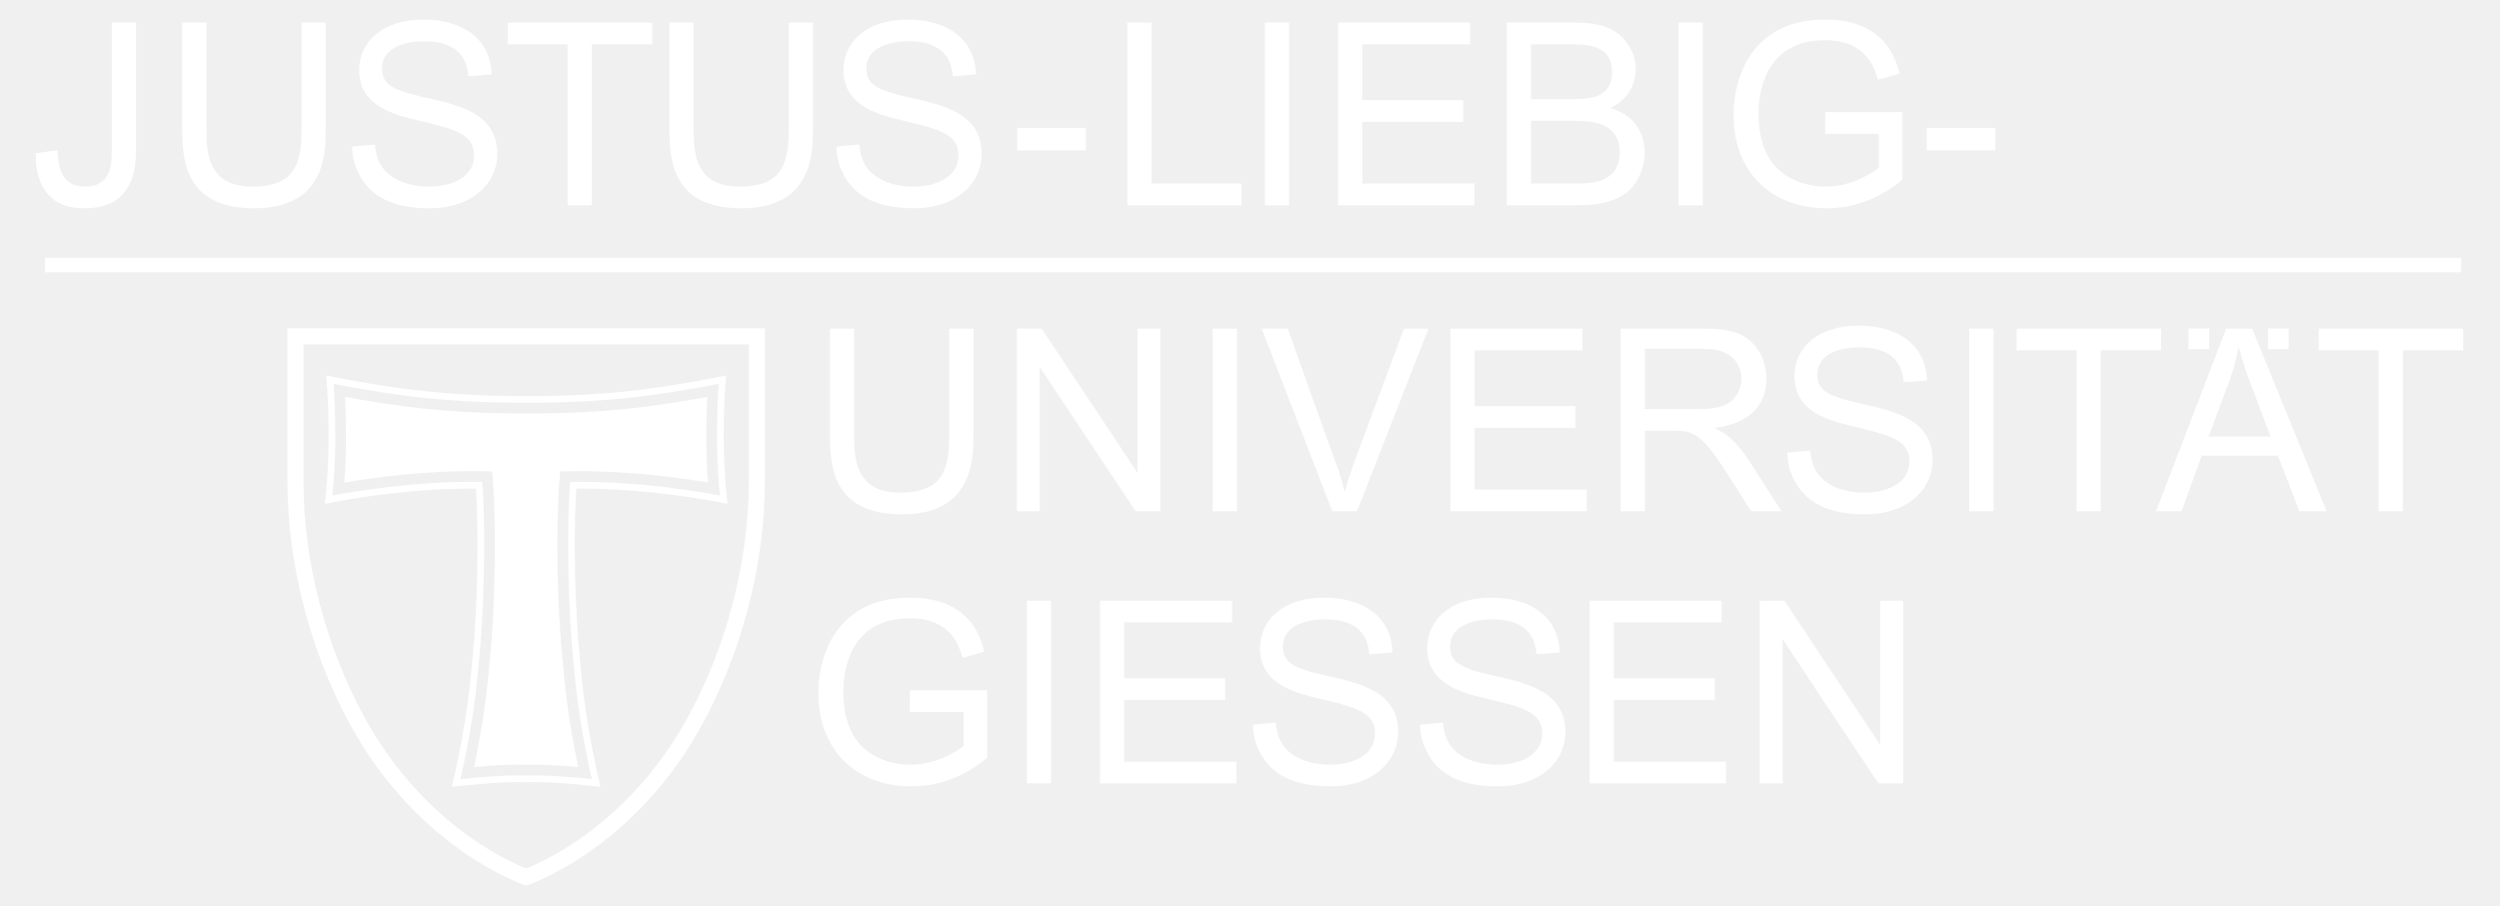
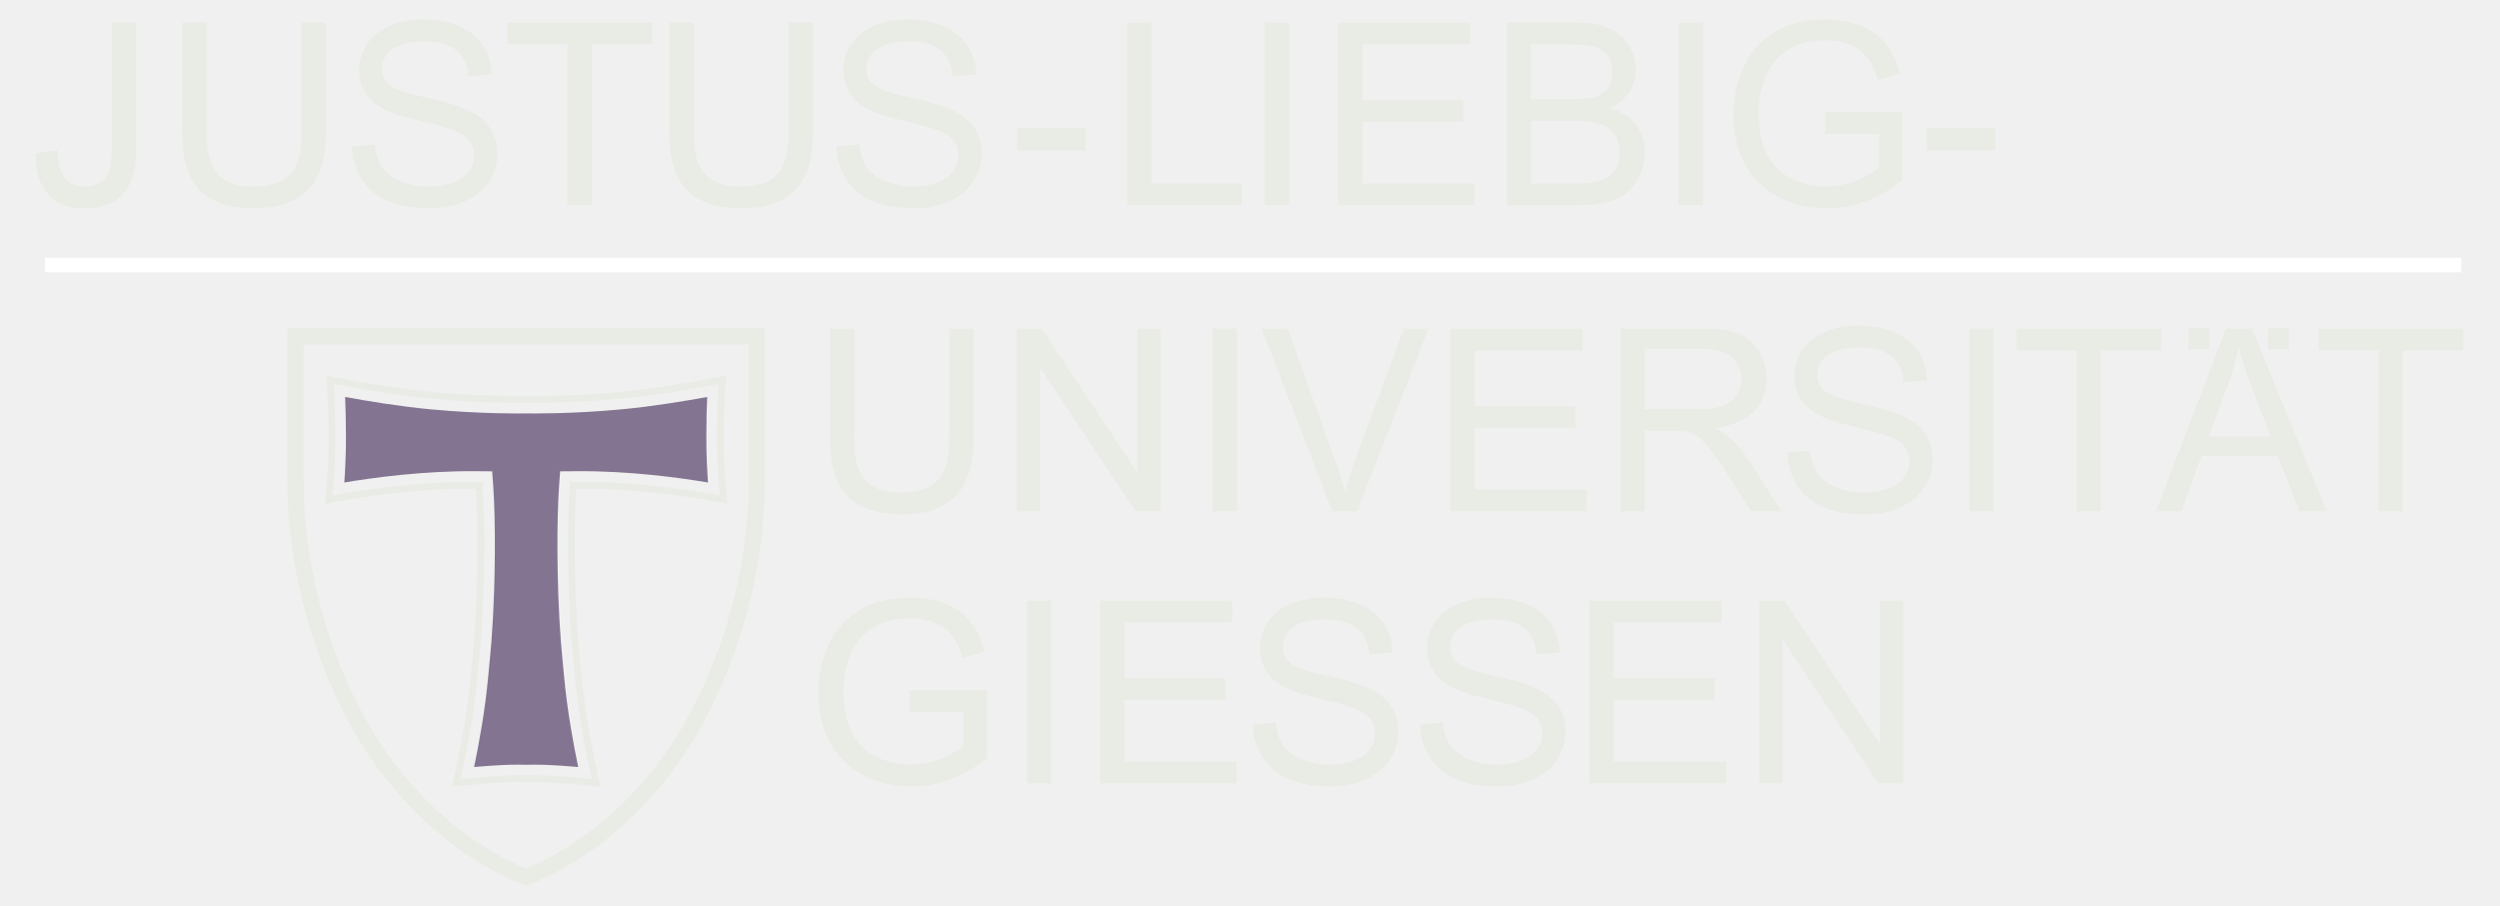
<svg xmlns="http://www.w3.org/2000/svg" version="1.0" width="290" height="105" id="svg2928">
  <defs id="defs2930">
    <clipPath id="clipPath119">
      <path d="M 335.77,705.802 L 561.12,705.802 L 561.12,786.171 L 335.77,786.171 L 335.77,705.802 z" id="path121" />
    </clipPath>
    <clipPath id="clipPath105">
      <path d="M 335.77,705.802 L 561.12,705.802 L 561.12,786.171 L 335.77,786.171 L 335.77,705.802 z" id="path107" />
    </clipPath>
    <clipPath id="clipPath75">
      <path d="M 335.77,705.802 L 561.12,705.802 L 561.12,786.171 L 335.77,786.171 L 335.77,705.802 z" id="path77" />
    </clipPath>
    <clipPath id="clipPath17">
      <path d="M 335.77,705.802 L 561.12,705.802 L 561.12,786.171 L 335.77,786.171 L 335.77,705.802 z" id="path19" />
    </clipPath>
  </defs>
  <g transform="translate(-82.01168,-113.5601)" id="layer1">
-     <g transform="matrix(1.25,0,0,-1.25,-333.5428,1098.541)" id="g2879" style="fill:#ffffff;fill-opacity:1">
-       <g id="g13" style="fill:#ffffff;fill-opacity:1">
-         <g clip-path="url(#clipPath17)" id="g15" style="fill:#ffffff;fill-opacity:1">
-           <g id="g21" style="fill:#ffffff;fill-opacity:1">
-             <path d="M 337.781,774.05 C 337.83,772.89 337.946,770.665 340.313,770.665 C 342.846,770.665 342.822,772.844 342.822,774.24 L 342.822,785.885 L 345.071,785.885 L 345.071,774.358 C 345.071,772.796 345.071,768.654 340.313,768.654 C 338.917,768.654 336.409,768.938 335.84,772.44 C 335.746,773.08 335.77,773.435 335.77,773.766 L 337.781,774.05" id="path23" style="fill:#ffffff;fill-opacity:1;fill-rule:nonzero;stroke:none" />
+     <g transform="matrix(1.25,0,0,-1.25,-333.5428,1098.541)" id="g2879" style="fill:#e9ebe5;fill-opacity:1">
+       <g id="g13" style="fill:#e9ebe5;fill-opacity:1">
+         <g clip-path="url(#clipPath17)" id="g15" style="fill:#e9ebe5;fill-opacity:1">
+           <g id="g21" style="fill:#e9ebe5;fill-opacity:1">
+             <path d="M 337.781,774.05 C 337.83,772.89 337.946,770.665 340.313,770.665 C 342.846,770.665 342.822,772.844 342.822,774.24 L 342.822,785.885 L 345.071,785.885 L 345.071,774.358 C 345.071,772.796 345.071,768.654 340.313,768.654 C 338.917,768.654 336.409,768.938 335.84,772.44 C 335.746,773.08 335.77,773.435 335.77,773.766 L 337.781,774.05" id="path23" style="fill:#e9ebe5;fill-opacity:1;fill-rule:nonzero;stroke:none" />
          </g>
        </g>
      </g>
-       <path d="M 362.684,785.885 L 362.684,776.085 C 362.684,773.838 362.684,768.654 356.058,768.654 C 349.644,768.654 349.36,773.08 349.36,776.085 L 349.36,785.885 L 351.609,785.885 L 351.609,776.11 C 351.609,774.05 351.609,770.665 355.869,770.665 C 360.035,770.665 360.437,773.057 360.437,776.11 L 360.437,785.885 L 362.684,785.885" id="path27" style="fill:#ffffff;fill-opacity:1;fill-rule:nonzero;stroke:none" />
-       <path d="M 367.25,774.571 C 367.274,774.193 367.369,773.483 367.699,772.844 C 368.647,771.022 370.99,770.665 372.244,770.665 C 374.588,770.665 376.457,771.659 376.457,773.554 C 376.457,775.541 374.754,775.968 371.321,776.796 C 369.12,777.316 365.783,778.098 365.783,781.482 C 365.783,784.109 367.96,786.168 371.724,786.168 C 375.369,786.168 377.972,784.417 378.09,781.08 L 375.936,780.914 C 375.819,782.145 375.321,784.156 371.819,784.156 C 370.35,784.156 367.913,783.731 367.913,781.625 C 367.913,780.156 368.859,779.612 371.96,778.925 C 375.06,778.24 378.611,777.434 378.611,773.719 C 378.611,770.903 376.196,768.654 372.339,768.654 C 368.268,768.654 366.423,770.217 365.547,772.299 C 365.168,773.223 365.144,773.933 365.12,774.382 L 367.25,774.571" id="path29" style="fill:#ffffff;fill-opacity:1;fill-rule:nonzero;stroke:none" />
-       <path d="M 385.134,783.872 L 379.572,783.872 L 379.572,785.885 L 392.993,785.885 L 392.993,783.872 L 387.383,783.872 L 387.383,768.938 L 385.134,768.938 L 385.134,783.872" id="path31" style="fill:#ffffff;fill-opacity:1;fill-rule:nonzero;stroke:none" />
-       <path d="M 407.913,785.885 L 407.913,776.085 C 407.913,773.838 407.913,768.654 401.286,768.654 C 394.873,768.654 394.589,773.08 394.589,776.085 L 394.589,785.885 L 396.837,785.885 L 396.837,776.11 C 396.837,774.05 396.837,770.665 401.096,770.665 C 405.262,770.665 405.665,773.057 405.665,776.11 L 405.665,785.885 L 407.913,785.885" id="path33" style="fill:#ffffff;fill-opacity:1;fill-rule:nonzero;stroke:none" />
-       <path d="M 412.215,774.571 C 412.239,774.193 412.335,773.483 412.665,772.844 C 413.611,771.022 415.956,770.665 417.21,770.665 C 419.553,770.665 421.422,771.659 421.422,773.554 C 421.422,775.541 419.718,775.968 416.286,776.796 C 414.085,777.316 410.748,778.098 410.748,781.482 C 410.748,784.109 412.925,786.168 416.69,786.168 C 420.333,786.168 422.937,784.417 423.055,781.08 L 420.901,780.914 C 420.783,782.145 420.286,784.156 416.785,784.156 C 415.316,784.156 412.878,783.731 412.878,781.625 C 412.878,780.156 413.825,779.612 416.926,778.925 C 420.026,778.24 423.576,777.434 423.576,773.719 C 423.576,770.903 421.162,768.654 417.304,768.654 C 413.234,768.654 411.388,770.217 410.513,772.299 C 410.133,773.223 410.109,773.933 410.085,774.382 L 412.215,774.571" id="path35" style="fill:#ffffff;fill-opacity:1;fill-rule:nonzero;stroke:none" />
-       <path d="M 426.88,774.027 L 433.246,774.027 L 433.246,776.11 L 426.88,776.11 L 426.88,774.027 z" id="path37" style="fill:#ffffff;fill-opacity:1;fill-rule:nonzero;stroke:none" />
-       <path d="M 437.096,785.885 L 439.344,785.885 L 439.344,770.95 L 447.697,770.95 L 447.697,768.938 L 437.096,768.938 L 437.096,785.885" id="path39" style="fill:#ffffff;fill-opacity:1;fill-rule:nonzero;stroke:none" />
-       <path d="M 449.87,768.938 L 452.117,768.938 L 452.117,785.885 L 449.87,785.885 L 449.87,768.938 z" id="path41" style="fill:#ffffff;fill-opacity:1;fill-rule:nonzero;stroke:none" />
-       <path d="M 456.663,785.885 L 468.922,785.885 L 468.922,783.872 L 458.911,783.872 L 458.911,778.689 L 468.283,778.689 L 468.283,776.678 L 458.911,776.678 L 458.911,770.95 L 469.326,770.95 L 469.326,768.938 L 456.663,768.938 L 456.663,785.885" id="path43" style="fill:#ffffff;fill-opacity:1;fill-rule:nonzero;stroke:none" />
-       <path d="M 474.578,776.773 L 478.509,776.773 C 479.881,776.773 482.815,776.773 482.815,773.861 C 482.815,770.927 479.976,770.95 478.793,770.95 L 474.578,770.95 L 474.578,776.773 z M 472.331,768.938 L 478.815,768.938 C 479.785,768.938 480.993,768.938 482.46,769.53 C 484.07,770.169 485.135,771.944 485.135,773.861 C 485.135,775.186 484.566,777.175 481.964,777.955 C 484.165,779.069 484.307,780.938 484.307,781.554 C 484.307,782.807 483.715,784.038 482.649,784.866 C 481.395,785.837 479.739,785.885 478.698,785.885 L 472.331,785.885 L 472.331,768.938 z M 474.578,783.872 L 477.963,783.872 C 479.833,783.872 482.105,783.872 482.105,781.269 C 482.105,778.76 479.739,778.784 478.248,778.784 L 474.578,778.784 L 474.578,783.872" id="path45" style="fill:#ffffff;fill-opacity:1;fill-rule:nonzero;stroke:none" />
-       <path d="M 488.279,768.938 L 490.528,768.938 L 490.528,785.885 L 488.279,785.885 L 488.279,768.938 z" id="path47" style="fill:#ffffff;fill-opacity:1;fill-rule:nonzero;stroke:none" />
-       <path d="M 501.878,777.578 L 509.049,777.578 L 509.049,771.305 C 508.151,770.572 505.713,768.654 502.043,768.654 C 496.907,768.654 493.382,771.992 493.382,777.34 C 493.382,780.678 494.991,786.169 501.878,786.169 C 507.535,786.169 508.481,782.359 508.79,781.151 L 506.779,780.583 C 506.47,781.648 505.738,784.251 501.878,784.251 C 496.151,784.251 495.702,779.139 495.702,777.483 C 495.702,775.684 496.057,773.885 497.24,772.559 C 498.447,771.234 500.271,770.667 501.926,770.667 C 504.505,770.667 506.47,772.087 506.873,772.418 L 506.873,775.565 L 501.878,775.565 L 501.878,777.578" id="path49" style="fill:#ffffff;fill-opacity:1;fill-rule:nonzero;stroke:none" />
-       <path d="M 511.321,774.027 L 517.689,774.027 L 517.689,776.11 L 511.321,776.11 L 511.321,774.027 z" id="path51" style="fill:#ffffff;fill-opacity:1;fill-rule:nonzero;stroke:none" />
-       <path d="M 422.816,757.484 L 422.816,747.686 C 422.816,745.437 422.816,740.252 416.19,740.252 C 409.775,740.252 409.491,744.678 409.491,747.686 L 409.491,757.484 L 411.74,757.484 L 411.74,747.708 C 411.74,745.649 411.74,742.265 416.001,742.265 C 420.166,742.265 420.568,744.656 420.568,747.708 L 420.568,757.484 L 422.816,757.484" id="path53" style="fill:#ffffff;fill-opacity:1;fill-rule:nonzero;stroke:none" />
-       <path d="M 426.846,757.484 L 429.143,757.484 L 437.994,744.183 L 438.041,744.183 L 438.041,757.484 L 440.171,757.484 L 440.171,740.538 L 437.876,740.538 L 429.023,753.839 L 428.977,753.839 L 428.977,740.538 L 426.846,740.538 L 426.846,757.484" id="path55" style="fill:#ffffff;fill-opacity:1;fill-rule:nonzero;stroke:none" />
-       <path d="M 445.035,740.538 L 447.282,740.538 L 447.282,757.485 L 445.035,757.485 L 445.035,740.538 z" id="path57" style="fill:#ffffff;fill-opacity:1;fill-rule:nonzero;stroke:none" />
-       <path d="M 449.578,757.484 L 451.992,757.484 L 456.394,745.177 L 456.513,744.892 C 456.843,743.969 456.914,743.779 457.27,742.407 L 457.318,742.407 C 457.554,743.329 457.885,744.302 458.193,745.177 L 462.784,757.484 L 465.057,757.484 L 458.429,740.538 L 456.134,740.538 L 449.578,757.484" id="path59" style="fill:#ffffff;fill-opacity:1;fill-rule:nonzero;stroke:none" />
-       <path d="M 467.091,757.484 L 479.352,757.484 L 479.352,755.473 L 469.341,755.473 L 469.341,750.289 L 478.713,750.289 L 478.713,748.277 L 469.341,748.277 L 469.341,742.549 L 479.754,742.549 L 479.754,740.538 L 467.091,740.538 L 467.091,757.484" id="path61" style="fill:#ffffff;fill-opacity:1;fill-rule:nonzero;stroke:none" />
-       <path d="M 485.146,755.615 L 490.495,755.615 C 491.37,755.615 492.103,755.519 492.816,755.14 C 493.523,754.762 494.115,753.91 494.115,752.844 C 494.115,751.827 493.523,750.809 492.647,750.431 C 491.725,750.028 490.967,750.028 489.95,750.028 L 485.146,750.028 L 485.146,755.615 z M 482.898,740.538 L 485.146,740.538 L 485.146,748.017 L 487.726,748.017 C 489.595,748.017 490.375,747.851 492.79,744.04 L 495.016,740.538 L 497.833,740.538 L 494.873,745.153 C 493.548,747.212 492.531,747.827 491.677,748.229 L 491.677,748.277 C 494.565,748.656 496.436,750.123 496.436,752.844 C 496.436,754.619 495.512,756.371 493.785,757.034 C 492.671,757.46 491.582,757.484 490.4,757.484 L 482.898,757.484 L 482.898,740.538" id="path63" style="fill:#ffffff;fill-opacity:1;fill-rule:nonzero;stroke:none" />
-       <path d="M 500.501,746.171 C 500.525,745.792 500.619,745.082 500.95,744.443 C 501.897,742.619 504.24,742.265 505.496,742.265 C 507.837,742.265 509.708,743.259 509.708,745.153 C 509.708,747.141 508.003,747.567 504.571,748.396 C 502.369,748.917 499.034,749.698 499.034,753.082 C 499.034,755.709 501.211,757.768 504.974,757.768 C 508.618,757.768 511.223,756.016 511.341,752.679 L 509.186,752.513 C 509.068,753.744 508.572,755.755 505.068,755.755 C 503.6,755.755 501.164,755.33 501.164,753.224 C 501.164,751.757 502.11,751.212 505.21,750.526 C 508.311,749.839 511.862,749.034 511.862,745.319 C 511.862,742.502 509.446,740.252 505.59,740.252 C 501.519,740.252 499.671,741.816 498.795,743.898 C 498.418,744.822 498.395,745.532 498.371,745.982 L 500.501,746.171" id="path65" style="fill:#ffffff;fill-opacity:1;fill-rule:nonzero;stroke:none" />
-       <path d="M 515.269,740.538 L 517.518,740.538 L 517.518,757.485 L 515.269,757.485 L 515.269,740.538 z" id="path67" style="fill:#ffffff;fill-opacity:1;fill-rule:nonzero;stroke:none" />
-       <path d="M 525.223,755.473 L 519.661,755.473 L 519.661,757.484 L 533.08,757.484 L 533.08,755.473 L 527.472,755.473 L 527.472,740.538 L 525.223,740.538 L 525.223,755.473" id="path69" style="fill:#ffffff;fill-opacity:1;fill-rule:nonzero;stroke:none" />
-       <g id="g71" style="fill:#ffffff;fill-opacity:1">
-         <g clip-path="url(#clipPath75)" id="g73" style="fill:#ffffff;fill-opacity:1">
-           <path d="M 539.352,752.468 C 539.753,753.53 540.038,754.596 540.251,755.709 L 540.298,755.709 C 540.654,754.335 541.033,753.294 541.459,752.182 L 543.233,747.472 L 537.482,747.472 L 539.352,752.468 z M 532.606,740.538 L 534.973,740.538 L 536.843,745.697 L 543.919,745.697 L 545.909,740.538 L 548.44,740.538 L 541.529,757.484 L 539.114,757.484 L 532.606,740.538" id="path79" style="fill:#ffffff;fill-opacity:1;fill-rule:nonzero;stroke:none" />
-           <path d="M 553.268,755.473 L 547.707,755.473 L 547.707,757.484 L 561.126,757.484 L 561.126,755.473 L 555.516,755.473 L 555.516,740.538 L 553.268,740.538 L 553.268,755.473" id="path81" style="fill:#ffffff;fill-opacity:1;fill-rule:nonzero;stroke:none" />
+       <path d="M 362.684,785.885 L 362.684,776.085 C 362.684,773.838 362.684,768.654 356.058,768.654 C 349.644,768.654 349.36,773.08 349.36,776.085 L 349.36,785.885 L 351.609,785.885 L 351.609,776.11 C 351.609,774.05 351.609,770.665 355.869,770.665 C 360.035,770.665 360.437,773.057 360.437,776.11 L 360.437,785.885 L 362.684,785.885" id="path27" style="fill:#e9ebe5;fill-opacity:1;fill-rule:nonzero;stroke:none" />
+       <path d="M 367.25,774.571 C 367.274,774.193 367.369,773.483 367.699,772.844 C 368.647,771.022 370.99,770.665 372.244,770.665 C 374.588,770.665 376.457,771.659 376.457,773.554 C 376.457,775.541 374.754,775.968 371.321,776.796 C 369.12,777.316 365.783,778.098 365.783,781.482 C 365.783,784.109 367.96,786.168 371.724,786.168 C 375.369,786.168 377.972,784.417 378.09,781.08 L 375.936,780.914 C 375.819,782.145 375.321,784.156 371.819,784.156 C 370.35,784.156 367.913,783.731 367.913,781.625 C 367.913,780.156 368.859,779.612 371.96,778.925 C 375.06,778.24 378.611,777.434 378.611,773.719 C 378.611,770.903 376.196,768.654 372.339,768.654 C 368.268,768.654 366.423,770.217 365.547,772.299 C 365.168,773.223 365.144,773.933 365.12,774.382 L 367.25,774.571" id="path29" style="fill:#e9ebe5;fill-opacity:1;fill-rule:nonzero;stroke:none" />
+       <path d="M 385.134,783.872 L 379.572,783.872 L 379.572,785.885 L 392.993,785.885 L 392.993,783.872 L 387.383,783.872 L 387.383,768.938 L 385.134,768.938 L 385.134,783.872" id="path31" style="fill:#e9ebe5;fill-opacity:1;fill-rule:nonzero;stroke:none" />
+       <path d="M 407.913,785.885 L 407.913,776.085 C 407.913,773.838 407.913,768.654 401.286,768.654 C 394.873,768.654 394.589,773.08 394.589,776.085 L 394.589,785.885 L 396.837,785.885 L 396.837,776.11 C 396.837,774.05 396.837,770.665 401.096,770.665 C 405.262,770.665 405.665,773.057 405.665,776.11 L 405.665,785.885 L 407.913,785.885" id="path33" style="fill:#e9ebe5;fill-opacity:1;fill-rule:nonzero;stroke:none" />
+       <path d="M 412.215,774.571 C 412.239,774.193 412.335,773.483 412.665,772.844 C 413.611,771.022 415.956,770.665 417.21,770.665 C 419.553,770.665 421.422,771.659 421.422,773.554 C 421.422,775.541 419.718,775.968 416.286,776.796 C 414.085,777.316 410.748,778.098 410.748,781.482 C 410.748,784.109 412.925,786.168 416.69,786.168 C 420.333,786.168 422.937,784.417 423.055,781.08 L 420.901,780.914 C 420.783,782.145 420.286,784.156 416.785,784.156 C 415.316,784.156 412.878,783.731 412.878,781.625 C 412.878,780.156 413.825,779.612 416.926,778.925 C 420.026,778.24 423.576,777.434 423.576,773.719 C 423.576,770.903 421.162,768.654 417.304,768.654 C 413.234,768.654 411.388,770.217 410.513,772.299 C 410.133,773.223 410.109,773.933 410.085,774.382 L 412.215,774.571" id="path35" style="fill:#e9ebe5;fill-opacity:1;fill-rule:nonzero;stroke:none" />
+       <path d="M 426.88,774.027 L 433.246,774.027 L 433.246,776.11 L 426.88,776.11 L 426.88,774.027 z" id="path37" style="fill:#e9ebe5;fill-opacity:1;fill-rule:nonzero;stroke:none" />
+       <path d="M 437.096,785.885 L 439.344,785.885 L 439.344,770.95 L 447.697,770.95 L 447.697,768.938 L 437.096,768.938 L 437.096,785.885" id="path39" style="fill:#e9ebe5;fill-opacity:1;fill-rule:nonzero;stroke:none" />
+       <path d="M 449.87,768.938 L 452.117,768.938 L 452.117,785.885 L 449.87,785.885 L 449.87,768.938 z" id="path41" style="fill:#e9ebe5;fill-opacity:1;fill-rule:nonzero;stroke:none" />
+       <path d="M 456.663,785.885 L 468.922,785.885 L 468.922,783.872 L 458.911,783.872 L 458.911,778.689 L 468.283,778.689 L 468.283,776.678 L 458.911,776.678 L 458.911,770.95 L 469.326,770.95 L 469.326,768.938 L 456.663,768.938 L 456.663,785.885" id="path43" style="fill:#e9ebe5;fill-opacity:1;fill-rule:nonzero;stroke:none" />
+       <path d="M 474.578,776.773 L 478.509,776.773 C 479.881,776.773 482.815,776.773 482.815,773.861 C 482.815,770.927 479.976,770.95 478.793,770.95 L 474.578,770.95 L 474.578,776.773 z M 472.331,768.938 L 478.815,768.938 C 479.785,768.938 480.993,768.938 482.46,769.53 C 484.07,770.169 485.135,771.944 485.135,773.861 C 485.135,775.186 484.566,777.175 481.964,777.955 C 484.165,779.069 484.307,780.938 484.307,781.554 C 484.307,782.807 483.715,784.038 482.649,784.866 C 481.395,785.837 479.739,785.885 478.698,785.885 L 472.331,785.885 L 472.331,768.938 z M 474.578,783.872 L 477.963,783.872 C 479.833,783.872 482.105,783.872 482.105,781.269 C 482.105,778.76 479.739,778.784 478.248,778.784 L 474.578,778.784 L 474.578,783.872" id="path45" style="fill:#e9ebe5;fill-opacity:1;fill-rule:nonzero;stroke:none" />
+       <path d="M 488.279,768.938 L 490.528,768.938 L 490.528,785.885 L 488.279,785.885 L 488.279,768.938 z" id="path47" style="fill:#e9ebe5;fill-opacity:1;fill-rule:nonzero;stroke:none" />
+       <path d="M 501.878,777.578 L 509.049,777.578 L 509.049,771.305 C 508.151,770.572 505.713,768.654 502.043,768.654 C 496.907,768.654 493.382,771.992 493.382,777.34 C 493.382,780.678 494.991,786.169 501.878,786.169 C 507.535,786.169 508.481,782.359 508.79,781.151 L 506.779,780.583 C 506.47,781.648 505.738,784.251 501.878,784.251 C 496.151,784.251 495.702,779.139 495.702,777.483 C 495.702,775.684 496.057,773.885 497.24,772.559 C 498.447,771.234 500.271,770.667 501.926,770.667 C 504.505,770.667 506.47,772.087 506.873,772.418 L 506.873,775.565 L 501.878,775.565 L 501.878,777.578" id="path49" style="fill:#e9ebe5;fill-opacity:1;fill-rule:nonzero;stroke:none" />
+       <path d="M 511.321,774.027 L 517.689,774.027 L 517.689,776.11 L 511.321,776.11 L 511.321,774.027 z" id="path51" style="fill:#e9ebe5;fill-opacity:1;fill-rule:nonzero;stroke:none" />
+       <path d="M 422.816,757.484 L 422.816,747.686 C 422.816,745.437 422.816,740.252 416.19,740.252 C 409.775,740.252 409.491,744.678 409.491,747.686 L 409.491,757.484 L 411.74,757.484 L 411.74,747.708 C 411.74,745.649 411.74,742.265 416.001,742.265 C 420.166,742.265 420.568,744.656 420.568,747.708 L 420.568,757.484 L 422.816,757.484" id="path53" style="fill:#e9ebe5;fill-opacity:1;fill-rule:nonzero;stroke:none" />
+       <path d="M 426.846,757.484 L 429.143,757.484 L 437.994,744.183 L 438.041,744.183 L 438.041,757.484 L 440.171,757.484 L 440.171,740.538 L 437.876,740.538 L 429.023,753.839 L 428.977,753.839 L 428.977,740.538 L 426.846,740.538 L 426.846,757.484" id="path55" style="fill:#e9ebe5;fill-opacity:1;fill-rule:nonzero;stroke:none" />
+       <path d="M 445.035,740.538 L 447.282,740.538 L 447.282,757.485 L 445.035,757.485 L 445.035,740.538 z" id="path57" style="fill:#e9ebe5;fill-opacity:1;fill-rule:nonzero;stroke:none" />
+       <path d="M 449.578,757.484 L 451.992,757.484 L 456.394,745.177 L 456.513,744.892 C 456.843,743.969 456.914,743.779 457.27,742.407 L 457.318,742.407 C 457.554,743.329 457.885,744.302 458.193,745.177 L 462.784,757.484 L 465.057,757.484 L 458.429,740.538 L 456.134,740.538 L 449.578,757.484" id="path59" style="fill:#e9ebe5;fill-opacity:1;fill-rule:nonzero;stroke:none" />
+       <path d="M 467.091,757.484 L 479.352,757.484 L 479.352,755.473 L 469.341,755.473 L 469.341,750.289 L 478.713,750.289 L 478.713,748.277 L 469.341,748.277 L 469.341,742.549 L 479.754,742.549 L 479.754,740.538 L 467.091,740.538 L 467.091,757.484" id="path61" style="fill:#e9ebe5;fill-opacity:1;fill-rule:nonzero;stroke:none" />
+       <path d="M 485.146,755.615 L 490.495,755.615 C 491.37,755.615 492.103,755.519 492.816,755.14 C 493.523,754.762 494.115,753.91 494.115,752.844 C 494.115,751.827 493.523,750.809 492.647,750.431 C 491.725,750.028 490.967,750.028 489.95,750.028 L 485.146,750.028 L 485.146,755.615 z M 482.898,740.538 L 485.146,740.538 L 485.146,748.017 L 487.726,748.017 C 489.595,748.017 490.375,747.851 492.79,744.04 L 495.016,740.538 L 497.833,740.538 L 494.873,745.153 C 493.548,747.212 492.531,747.827 491.677,748.229 L 491.677,748.277 C 494.565,748.656 496.436,750.123 496.436,752.844 C 496.436,754.619 495.512,756.371 493.785,757.034 C 492.671,757.46 491.582,757.484 490.4,757.484 L 482.898,757.484 L 482.898,740.538" id="path63" style="fill:#e9ebe5;fill-opacity:1;fill-rule:nonzero;stroke:none" />
+       <path d="M 500.501,746.171 C 500.525,745.792 500.619,745.082 500.95,744.443 C 501.897,742.619 504.24,742.265 505.496,742.265 C 507.837,742.265 509.708,743.259 509.708,745.153 C 509.708,747.141 508.003,747.567 504.571,748.396 C 502.369,748.917 499.034,749.698 499.034,753.082 C 499.034,755.709 501.211,757.768 504.974,757.768 C 508.618,757.768 511.223,756.016 511.341,752.679 L 509.186,752.513 C 509.068,753.744 508.572,755.755 505.068,755.755 C 503.6,755.755 501.164,755.33 501.164,753.224 C 501.164,751.757 502.11,751.212 505.21,750.526 C 508.311,749.839 511.862,749.034 511.862,745.319 C 511.862,742.502 509.446,740.252 505.59,740.252 C 501.519,740.252 499.671,741.816 498.795,743.898 C 498.418,744.822 498.395,745.532 498.371,745.982 L 500.501,746.171" id="path65" style="fill:#e9ebe5;fill-opacity:1;fill-rule:nonzero;stroke:none" />
+       <path d="M 515.269,740.538 L 517.518,740.538 L 517.518,757.485 L 515.269,757.485 L 515.269,740.538 z" id="path67" style="fill:#e9ebe5;fill-opacity:1;fill-rule:nonzero;stroke:none" />
+       <path d="M 525.223,755.473 L 519.661,755.473 L 519.661,757.484 L 533.08,757.484 L 533.08,755.473 L 527.472,755.473 L 527.472,740.538 L 525.223,740.538 L 525.223,755.473" id="path69" style="fill:#e9ebe5;fill-opacity:1;fill-rule:nonzero;stroke:none" />
+       <g id="g71" style="fill:#e9ebe5;fill-opacity:1">
+         <g clip-path="url(#clipPath75)" id="g73" style="fill:#e9ebe5;fill-opacity:1">
+           <path d="M 539.352,752.468 C 539.753,753.53 540.038,754.596 540.251,755.709 L 540.298,755.709 C 540.654,754.335 541.033,753.294 541.459,752.182 L 543.233,747.472 L 537.482,747.472 L 539.352,752.468 z M 532.606,740.538 L 534.973,740.538 L 536.843,745.697 L 543.919,745.697 L 545.909,740.538 L 548.44,740.538 L 541.529,757.484 L 539.114,757.484 L 532.606,740.538" id="path79" style="fill:#e9ebe5;fill-opacity:1;fill-rule:nonzero;stroke:none" />
+           <path d="M 553.268,755.473 L 547.707,755.473 L 547.707,757.484 L 561.126,757.484 L 561.126,755.473 L 555.516,755.473 L 555.516,740.538 L 553.268,740.538 L 553.268,755.473" id="path81" style="fill:#e9ebe5;fill-opacity:1;fill-rule:nonzero;stroke:none" />
        </g>
      </g>
-       <path d="M 416.912,723.93 L 424.084,723.93 L 424.084,717.658 C 423.184,716.925 420.746,715.009 417.077,715.009 C 411.943,715.009 408.415,718.344 408.415,723.694 C 408.415,727.032 410.025,732.521 416.912,732.521 C 422.568,732.521 423.516,728.712 423.823,727.505 L 421.811,726.937 C 421.503,728.001 420.77,730.606 416.912,730.606 C 411.185,730.606 410.735,725.493 410.735,723.836 C 410.735,722.038 411.09,720.239 412.275,718.913 C 413.48,717.588 415.302,717.02 416.96,717.02 C 419.54,717.02 421.503,718.439 421.907,718.773 L 421.907,721.919 L 416.912,721.919 L 416.912,723.93" id="path83" style="fill:#ffffff;fill-opacity:1;fill-rule:nonzero;stroke:none" />
-       <path d="M 427.777,715.292 L 430.024,715.292 L 430.024,732.237 L 427.777,732.237 L 427.777,715.292 z" id="path85" style="fill:#ffffff;fill-opacity:1;fill-rule:nonzero;stroke:none" />
-       <path d="M 434.566,732.238 L 446.823,732.238 L 446.823,730.226 L 436.815,730.226 L 436.815,725.044 L 446.186,725.044 L 446.186,723.031 L 436.815,723.031 L 436.815,717.304 L 447.227,717.304 L 447.227,715.292 L 434.566,715.292 L 434.566,732.238" id="path87" style="fill:#ffffff;fill-opacity:1;fill-rule:nonzero;stroke:none" />
-       <path d="M 450.887,720.925 C 450.908,720.545 451.004,719.835 451.337,719.197 C 452.282,717.375 454.625,717.02 455.88,717.02 C 458.223,717.02 460.093,718.014 460.093,719.908 C 460.093,721.895 458.389,722.321 454.958,723.15 C 452.757,723.67 449.419,724.451 449.419,727.836 C 449.419,730.464 451.596,732.521 455.359,732.521 C 459.005,732.521 461.608,730.771 461.724,727.434 L 459.573,727.269 C 459.454,728.5 458.958,730.51 455.454,730.51 C 453.987,730.51 451.548,730.085 451.548,727.977 C 451.548,726.51 452.495,725.966 455.595,725.28 C 458.695,724.594 462.246,723.789 462.246,720.074 C 462.246,717.257 459.833,715.009 455.974,715.009 C 451.904,715.009 450.058,716.569 449.182,718.654 C 448.803,719.576 448.779,720.285 448.755,720.735 L 450.887,720.925" id="path89" style="fill:#ffffff;fill-opacity:1;fill-rule:nonzero;stroke:none" />
-       <path d="M 466.409,720.925 C 466.432,720.545 466.526,719.835 466.858,719.197 C 467.804,717.375 470.148,717.02 471.402,717.02 C 473.745,717.02 475.616,718.014 475.616,719.908 C 475.616,721.895 473.91,722.321 470.479,723.15 C 468.279,723.67 464.942,724.451 464.942,727.836 C 464.942,730.464 467.118,732.521 470.881,732.521 C 474.527,732.521 477.13,730.771 477.249,727.434 L 475.095,727.269 C 474.976,728.5 474.479,730.51 470.976,730.51 C 469.509,730.51 467.072,730.085 467.072,727.977 C 467.072,726.51 468.018,725.966 471.119,725.28 C 474.219,724.594 477.769,723.789 477.769,720.074 C 477.769,717.257 475.356,715.009 471.498,715.009 C 467.426,715.009 465.58,716.569 464.704,718.654 C 464.324,719.576 464.302,720.285 464.278,720.735 L 466.409,720.925" id="path91" style="fill:#ffffff;fill-opacity:1;fill-rule:nonzero;stroke:none" />
-       <path d="M 480.018,732.237 L 492.277,732.237 L 492.277,730.225 L 482.265,730.225 L 482.265,725.041 L 491.638,725.041 L 491.638,723.029 L 482.265,723.029 L 482.265,717.303 L 492.681,717.303 L 492.681,715.291 L 480.018,715.291 L 480.018,732.237" id="path93" style="fill:#ffffff;fill-opacity:1;fill-rule:nonzero;stroke:none" />
-       <path d="M 495.803,732.237 L 498.099,732.237 L 506.952,718.934 L 506.999,718.934 L 506.999,732.237 L 509.13,732.237 L 509.13,715.291 L 506.833,715.291 L 497.983,728.591 L 497.934,728.591 L 497.934,715.291 L 495.803,715.291 L 495.803,732.237" id="path95" style="fill:#ffffff;fill-opacity:1;fill-rule:nonzero;stroke:none" />
-       <path d="M 377.767,725.205 C 377.845,726.066 378.002,727.612 378.063,728.413 C 378.486,733.988 378.437,739.932 378.241,742.754 L 378.137,744.245 L 376.643,744.257 C 371.73,744.298 367.029,743.651 364.407,743.209 C 364.488,744.307 364.561,745.749 364.561,747.362 C 364.561,748.975 364.526,750.223 364.482,751.148 C 366.425,750.788 369.452,750.279 372.408,750.001 C 377.091,749.559 380.917,749.613 381.292,749.621 C 381.689,749.613 385.504,749.561 390.17,750.001 C 393.127,750.279 396.153,750.788 398.097,751.148 C 398.053,750.223 398.017,748.975 398.017,747.362 C 398.017,745.749 398.091,744.307 398.172,743.209 C 395.55,743.651 390.849,744.298 385.936,744.257 L 384.442,744.245 L 384.338,742.754 C 384.142,739.932 384.094,733.988 384.515,728.413 C 384.577,727.612 384.735,726.066 384.812,725.205 C 385.102,722.026 385.693,718.844 386.122,716.806 C 385.065,716.899 384.092,716.964 383.302,716.997 C 382.248,717.039 381.506,717.02 381.29,717.012 C 381.072,717.02 380.331,717.039 379.277,716.997 C 378.487,716.964 377.514,716.899 376.458,716.806 C 376.886,718.844 377.477,722.026 377.767,725.205" id="path97" style="fill:#ffffff;fill-opacity:1;fill-rule:nonzero;stroke:none" />
-       <path d="M 535.614,755.579 L 537.54,755.579 L 537.54,757.505 L 535.614,757.505 L 535.614,755.579 z" id="path99" style="fill:#ffffff;fill-opacity:1;fill-rule:nonzero;stroke:none" />
-       <g id="g101" style="fill:#ffffff;fill-opacity:1">
-         <g clip-path="url(#clipPath105)" id="g103" style="fill:#ffffff;fill-opacity:1">
-           <path d="M 542.995,755.579 L 544.921,755.579 L 544.921,757.505 L 542.995,757.505 L 542.995,755.579 z" id="path109" style="fill:#ffffff;fill-opacity:1;fill-rule:nonzero;stroke:none" />
-           <path d="M 381.29,705.8 C 381.29,705.8 371.27,709.019 364.837,720.949 C 361.424,727.282 359.126,735.27 359.126,743.361 L 359.126,757.517 L 403.452,757.517 L 403.452,743.361 C 403.452,735.27 401.157,727.282 397.742,720.949 C 391.309,709.019 381.29,705.8 381.29,705.8 z M 380.256,707.839 C 379.272,708.301 377.893,709.038 376.326,710.125 C 373.173,712.314 369.235,715.934 366.149,721.656 C 362.842,727.791 360.616,735.538 360.616,743.361 L 360.616,756.027 L 401.963,756.027 L 401.963,743.361 C 401.963,735.538 399.737,727.791 396.43,721.656 C 393.345,715.934 389.406,712.314 386.255,710.125 C 384.685,709.038 383.309,708.301 382.322,707.839 C 381.893,707.636 381.543,707.49 381.29,707.389 C 381.037,707.49 380.687,707.636 380.256,707.839" id="path111" style="fill:#ffffff;fill-opacity:1;fill-rule:evenodd;stroke:none" />
+       <path d="M 416.912,723.93 L 424.084,723.93 L 424.084,717.658 C 423.184,716.925 420.746,715.009 417.077,715.009 C 411.943,715.009 408.415,718.344 408.415,723.694 C 408.415,727.032 410.025,732.521 416.912,732.521 C 422.568,732.521 423.516,728.712 423.823,727.505 L 421.811,726.937 C 421.503,728.001 420.77,730.606 416.912,730.606 C 411.185,730.606 410.735,725.493 410.735,723.836 C 410.735,722.038 411.09,720.239 412.275,718.913 C 413.48,717.588 415.302,717.02 416.96,717.02 C 419.54,717.02 421.503,718.439 421.907,718.773 L 421.907,721.919 L 416.912,721.919 L 416.912,723.93" id="path83" style="fill:#e9ebe5;fill-opacity:1;fill-rule:nonzero;stroke:none" />
+       <path d="M 427.777,715.292 L 430.024,715.292 L 430.024,732.237 L 427.777,732.237 L 427.777,715.292 z" id="path85" style="fill:#e9ebe5;fill-opacity:1;fill-rule:nonzero;stroke:none" />
+       <path d="M 434.566,732.238 L 446.823,732.238 L 446.823,730.226 L 436.815,730.226 L 436.815,725.044 L 446.186,725.044 L 446.186,723.031 L 436.815,723.031 L 436.815,717.304 L 447.227,717.304 L 447.227,715.292 L 434.566,715.292 L 434.566,732.238" id="path87" style="fill:#e9ebe5;fill-opacity:1;fill-rule:nonzero;stroke:none" />
+       <path d="M 450.887,720.925 C 450.908,720.545 451.004,719.835 451.337,719.197 C 452.282,717.375 454.625,717.02 455.88,717.02 C 458.223,717.02 460.093,718.014 460.093,719.908 C 460.093,721.895 458.389,722.321 454.958,723.15 C 452.757,723.67 449.419,724.451 449.419,727.836 C 449.419,730.464 451.596,732.521 455.359,732.521 C 459.005,732.521 461.608,730.771 461.724,727.434 L 459.573,727.269 C 459.454,728.5 458.958,730.51 455.454,730.51 C 453.987,730.51 451.548,730.085 451.548,727.977 C 451.548,726.51 452.495,725.966 455.595,725.28 C 458.695,724.594 462.246,723.789 462.246,720.074 C 462.246,717.257 459.833,715.009 455.974,715.009 C 451.904,715.009 450.058,716.569 449.182,718.654 C 448.803,719.576 448.779,720.285 448.755,720.735 L 450.887,720.925" id="path89" style="fill:#e9ebe5;fill-opacity:1;fill-rule:nonzero;stroke:none" />
+       <path d="M 466.409,720.925 C 466.432,720.545 466.526,719.835 466.858,719.197 C 467.804,717.375 470.148,717.02 471.402,717.02 C 473.745,717.02 475.616,718.014 475.616,719.908 C 475.616,721.895 473.91,722.321 470.479,723.15 C 468.279,723.67 464.942,724.451 464.942,727.836 C 464.942,730.464 467.118,732.521 470.881,732.521 C 474.527,732.521 477.13,730.771 477.249,727.434 L 475.095,727.269 C 474.976,728.5 474.479,730.51 470.976,730.51 C 469.509,730.51 467.072,730.085 467.072,727.977 C 467.072,726.51 468.018,725.966 471.119,725.28 C 474.219,724.594 477.769,723.789 477.769,720.074 C 477.769,717.257 475.356,715.009 471.498,715.009 C 467.426,715.009 465.58,716.569 464.704,718.654 C 464.324,719.576 464.302,720.285 464.278,720.735 L 466.409,720.925" id="path91" style="fill:#e9ebe5;fill-opacity:1;fill-rule:nonzero;stroke:none" />
+       <path d="M 480.018,732.237 L 492.277,732.237 L 492.277,730.225 L 482.265,730.225 L 482.265,725.041 L 491.638,725.041 L 491.638,723.029 L 482.265,723.029 L 482.265,717.303 L 492.681,717.303 L 492.681,715.291 L 480.018,715.291 L 480.018,732.237" id="path93" style="fill:#e9ebe5;fill-opacity:1;fill-rule:nonzero;stroke:none" />
+       <path d="M 495.803,732.237 L 498.099,732.237 L 506.952,718.934 L 506.999,718.934 L 506.999,732.237 L 509.13,732.237 L 509.13,715.291 L 506.833,715.291 L 497.983,728.591 L 497.934,728.591 L 497.934,715.291 L 495.803,715.291 L 495.803,732.237" id="path95" style="fill:#e9ebe5;fill-opacity:1;fill-rule:nonzero;stroke:none" />
+       <path d="M 377.767,725.205 C 377.845,726.066 378.002,727.612 378.063,728.413 C 378.486,733.988 378.437,739.932 378.241,742.754 L 378.137,744.245 L 376.643,744.257 C 371.73,744.298 367.029,743.651 364.407,743.209 C 364.488,744.307 364.561,745.749 364.561,747.362 C 364.561,748.975 364.526,750.223 364.482,751.148 C 366.425,750.788 369.452,750.279 372.408,750.001 C 377.091,749.559 380.917,749.613 381.292,749.621 C 381.689,749.613 385.504,749.561 390.17,750.001 C 393.127,750.279 396.153,750.788 398.097,751.148 C 398.053,750.223 398.017,748.975 398.017,747.362 C 398.017,745.749 398.091,744.307 398.172,743.209 C 395.55,743.651 390.849,744.298 385.936,744.257 L 384.442,744.245 L 384.338,742.754 C 384.142,739.932 384.094,733.988 384.515,728.413 C 384.577,727.612 384.735,726.066 384.812,725.205 C 385.102,722.026 385.693,718.844 386.122,716.806 C 385.065,716.899 384.092,716.964 383.302,716.997 C 382.248,717.039 381.506,717.02 381.29,717.012 C 381.072,717.02 380.331,717.039 379.277,716.997 C 378.487,716.964 377.514,716.899 376.458,716.806 C 376.886,718.844 377.477,722.026 377.767,725.205" id="path97" style="fill:#837591;fill-opacity:1;fill-rule:nonzero;stroke:none" />
+       <path d="M 535.614,755.579 L 537.54,755.579 L 537.54,757.505 L 535.614,757.505 L 535.614,755.579 z" id="path99" style="fill:#e9ebe5;fill-opacity:1;fill-rule:nonzero;stroke:none" />
+       <g id="g101" style="fill:#e9ebe5;fill-opacity:1">
+         <g clip-path="url(#clipPath105)" id="g103" style="fill:#e9ebe5;fill-opacity:1">
+           <path d="M 542.995,755.579 L 544.921,755.579 L 544.921,757.505 L 542.995,757.505 L 542.995,755.579 z" id="path109" style="fill:#e9ebe5;fill-opacity:1;fill-rule:nonzero;stroke:none" />
+           <path d="M 381.29,705.8 C 381.29,705.8 371.27,709.019 364.837,720.949 C 361.424,727.282 359.126,735.27 359.126,743.361 L 359.126,757.517 L 403.452,757.517 L 403.452,743.361 C 403.452,735.27 401.157,727.282 397.742,720.949 C 391.309,709.019 381.29,705.8 381.29,705.8 z M 380.256,707.839 C 379.272,708.301 377.893,709.038 376.326,710.125 C 373.173,712.314 369.235,715.934 366.149,721.656 C 362.842,727.791 360.616,735.538 360.616,743.361 L 360.616,756.027 L 401.963,756.027 L 401.963,743.361 C 401.963,735.538 399.737,727.791 396.43,721.656 C 393.345,715.934 389.406,712.314 386.255,710.125 C 384.685,709.038 383.309,708.301 382.322,707.839 C 381.893,707.636 381.543,707.49 381.29,707.389 C 381.037,707.49 380.687,707.636 380.256,707.839" id="path111" style="fill:#e9ebe5;fill-opacity:1;fill-rule:evenodd;stroke:none" />
        </g>
      </g>
-       <path d="M 381.29,715.398 C 381.29,715.398 380.527,715.431 379.343,715.383 C 378.045,715.331 376.24,715.186 374.39,714.971 C 374.39,714.971 375.686,720.16 376.158,725.351 C 376.236,726.204 376.393,727.74 376.454,728.535 C 376.869,734.023 376.824,739.865 376.629,742.643 C 369.375,742.702 362.594,741.227 362.594,741.227 C 362.594,741.227 362.947,743.88 362.947,747.362 C 362.947,751.49 362.711,753.143 362.711,753.143 C 362.711,753.143 367.73,752.066 372.56,751.608 C 377.391,751.152 381.29,751.235 381.29,751.235 C 381.29,751.235 385.188,751.152 390.018,751.608 C 394.849,752.066 399.868,753.143 399.868,753.143 C 399.868,753.143 399.631,751.49 399.631,747.362 C 399.631,743.88 399.985,741.227 399.985,741.227 C 399.985,741.227 393.203,742.702 385.949,742.643 C 385.755,739.865 385.71,734.023 386.125,728.535 C 386.185,727.74 386.343,726.204 386.42,725.351 C 386.893,720.16 388.19,714.971 388.19,714.971 C 386.339,715.186 384.535,715.331 383.237,715.383 C 382.053,715.431 381.29,715.398 381.29,715.398 z M 379.318,716.004 C 378.214,715.959 376.747,715.849 375.196,715.685 C 375.582,717.384 376.417,721.339 376.777,725.295 C 376.855,726.152 377.012,727.69 377.072,728.489 C 377.492,734.009 377.444,739.89 377.25,742.686 L 377.211,743.26 L 376.636,743.264 C 370.846,743.312 365.353,742.391 363.305,742.003 C 363.411,743.067 363.569,745.031 363.569,747.362 C 363.569,749.87 363.482,751.478 363.412,752.365 C 365.043,752.041 368.826,751.337 372.502,750.99 C 377.207,750.546 381.037,750.609 381.29,750.614 C 381.542,750.609 385.372,750.546 390.077,750.99 C 393.752,751.337 397.536,752.041 399.167,752.365 C 399.098,751.478 399.01,749.87 399.01,747.362 C 399.01,745.031 399.168,743.067 399.275,742.003 C 397.225,742.391 391.733,743.312 385.945,743.264 L 385.368,743.26 L 385.329,742.686 C 385.135,739.89 385.089,734.009 385.507,728.489 C 385.567,727.69 385.723,726.152 385.802,725.295 C 386.161,721.339 386.996,717.384 387.384,715.685 C 385.832,715.849 384.365,715.959 383.261,716.004 C 382.179,716.048 381.439,716.025 381.29,716.019 C 381.141,716.025 380.401,716.048 379.318,716.004" id="path113" style="fill:#ffffff;fill-opacity:1;fill-rule:evenodd;stroke:none" />
-       <g id="g115" style="fill:#ffffff;fill-opacity:1">
-         <g clip-path="url(#clipPath119)" id="g117" style="fill:#ffffff;fill-opacity:1">
-           <path d="M 336.615,763.387 L 560.934,763.387" id="path123" style="fill:#ffffff;stroke:#ffffff;stroke-width:1.349;stroke-linecap:butt;stroke-linejoin:miter;stroke-miterlimit:10;stroke-dasharray:none;stroke-opacity:1;fill-opacity:1" />
+       <path d="M 381.29,715.398 C 381.29,715.398 380.527,715.431 379.343,715.383 C 378.045,715.331 376.24,715.186 374.39,714.971 C 374.39,714.971 375.686,720.16 376.158,725.351 C 376.236,726.204 376.393,727.74 376.454,728.535 C 376.869,734.023 376.824,739.865 376.629,742.643 C 369.375,742.702 362.594,741.227 362.594,741.227 C 362.594,741.227 362.947,743.88 362.947,747.362 C 362.947,751.49 362.711,753.143 362.711,753.143 C 362.711,753.143 367.73,752.066 372.56,751.608 C 377.391,751.152 381.29,751.235 381.29,751.235 C 381.29,751.235 385.188,751.152 390.018,751.608 C 394.849,752.066 399.868,753.143 399.868,753.143 C 399.868,753.143 399.631,751.49 399.631,747.362 C 399.631,743.88 399.985,741.227 399.985,741.227 C 399.985,741.227 393.203,742.702 385.949,742.643 C 385.755,739.865 385.71,734.023 386.125,728.535 C 386.185,727.74 386.343,726.204 386.42,725.351 C 386.893,720.16 388.19,714.971 388.19,714.971 C 386.339,715.186 384.535,715.331 383.237,715.383 C 382.053,715.431 381.29,715.398 381.29,715.398 z M 379.318,716.004 C 378.214,715.959 376.747,715.849 375.196,715.685 C 375.582,717.384 376.417,721.339 376.777,725.295 C 376.855,726.152 377.012,727.69 377.072,728.489 C 377.492,734.009 377.444,739.89 377.25,742.686 L 377.211,743.26 L 376.636,743.264 C 370.846,743.312 365.353,742.391 363.305,742.003 C 363.411,743.067 363.569,745.031 363.569,747.362 C 363.569,749.87 363.482,751.478 363.412,752.365 C 365.043,752.041 368.826,751.337 372.502,750.99 C 377.207,750.546 381.037,750.609 381.29,750.614 C 381.542,750.609 385.372,750.546 390.077,750.99 C 393.752,751.337 397.536,752.041 399.167,752.365 C 399.098,751.478 399.01,749.87 399.01,747.362 C 399.01,745.031 399.168,743.067 399.275,742.003 C 397.225,742.391 391.733,743.312 385.945,743.264 L 385.368,743.26 L 385.329,742.686 C 385.135,739.89 385.089,734.009 385.507,728.489 C 385.567,727.69 385.723,726.152 385.802,725.295 C 386.161,721.339 386.996,717.384 387.384,715.685 C 385.832,715.849 384.365,715.959 383.261,716.004 C 382.179,716.048 381.439,716.025 381.29,716.019 C 381.141,716.025 380.401,716.048 379.318,716.004" id="path113" style="fill:#e9ebe5;fill-opacity:1;fill-rule:evenodd;stroke:none" />
+       <g id="g115" style="fill:#e9ebe5;fill-opacity:1">
+         <g clip-path="url(#clipPath119)" id="g117" style="fill:#e9ebe5;fill-opacity:1">
+           <path d="M 336.615,763.387 L 560.934,763.387" id="path123" style="fill:#e9ebe5;stroke:#ffffff;stroke-width:1.349;stroke-linecap:butt;stroke-linejoin:miter;stroke-miterlimit:10;stroke-dasharray:none;stroke-opacity:1;fill-opacity:1" />
        </g>
      </g>
    </g>
  </g>
</svg>
